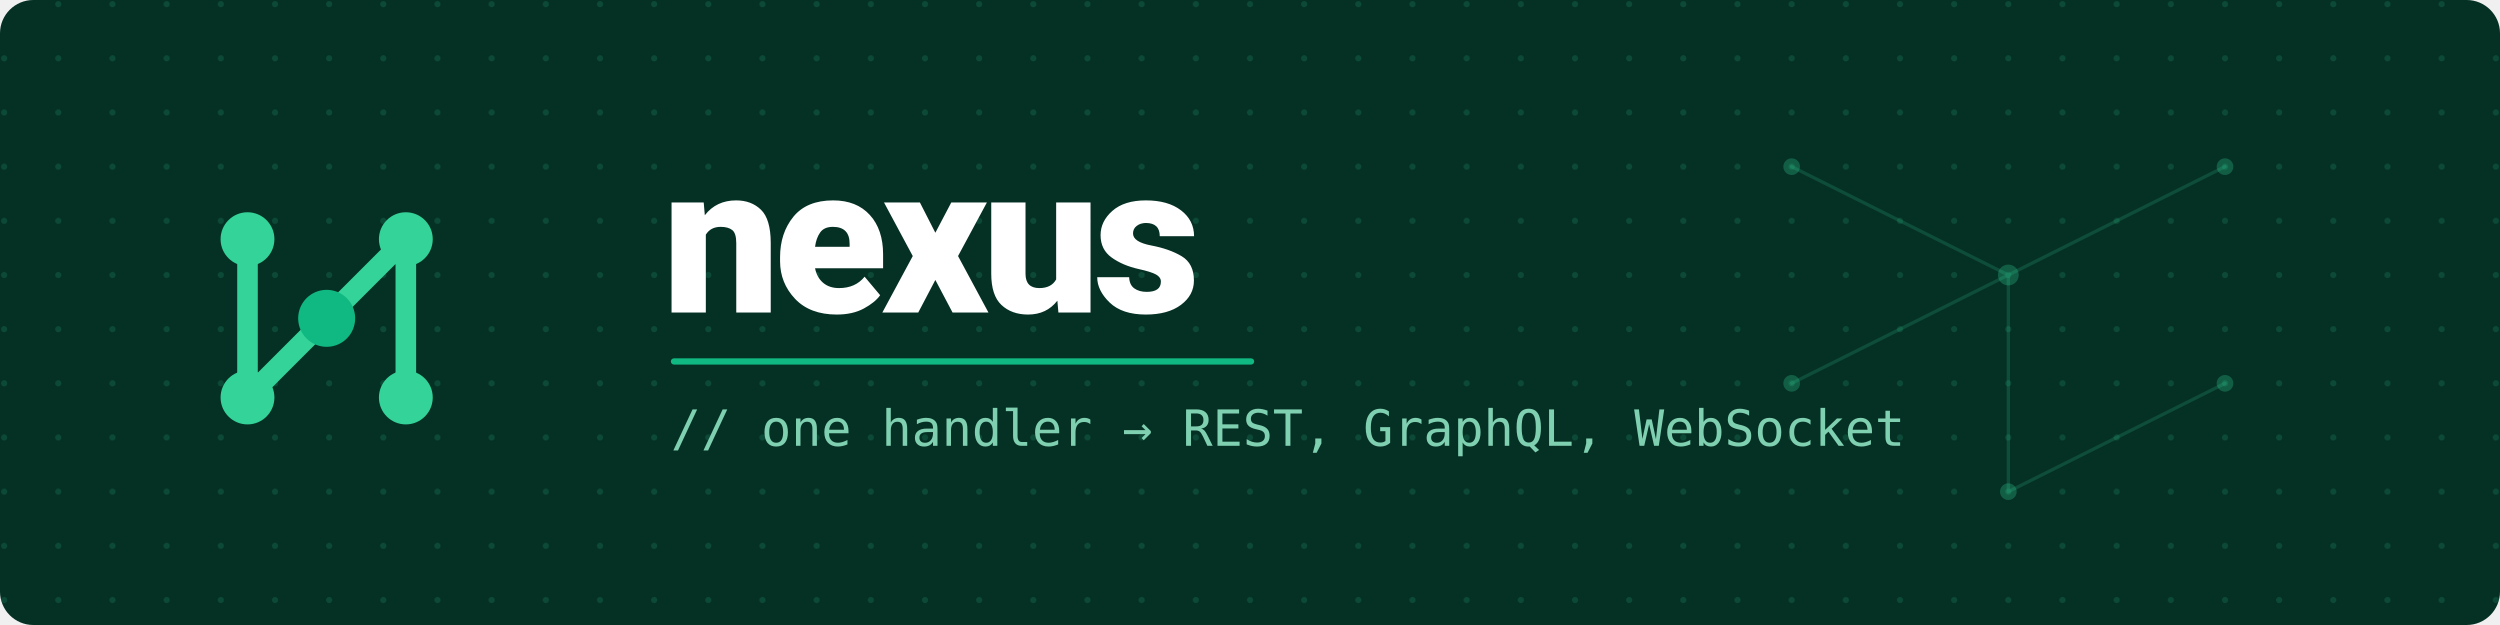
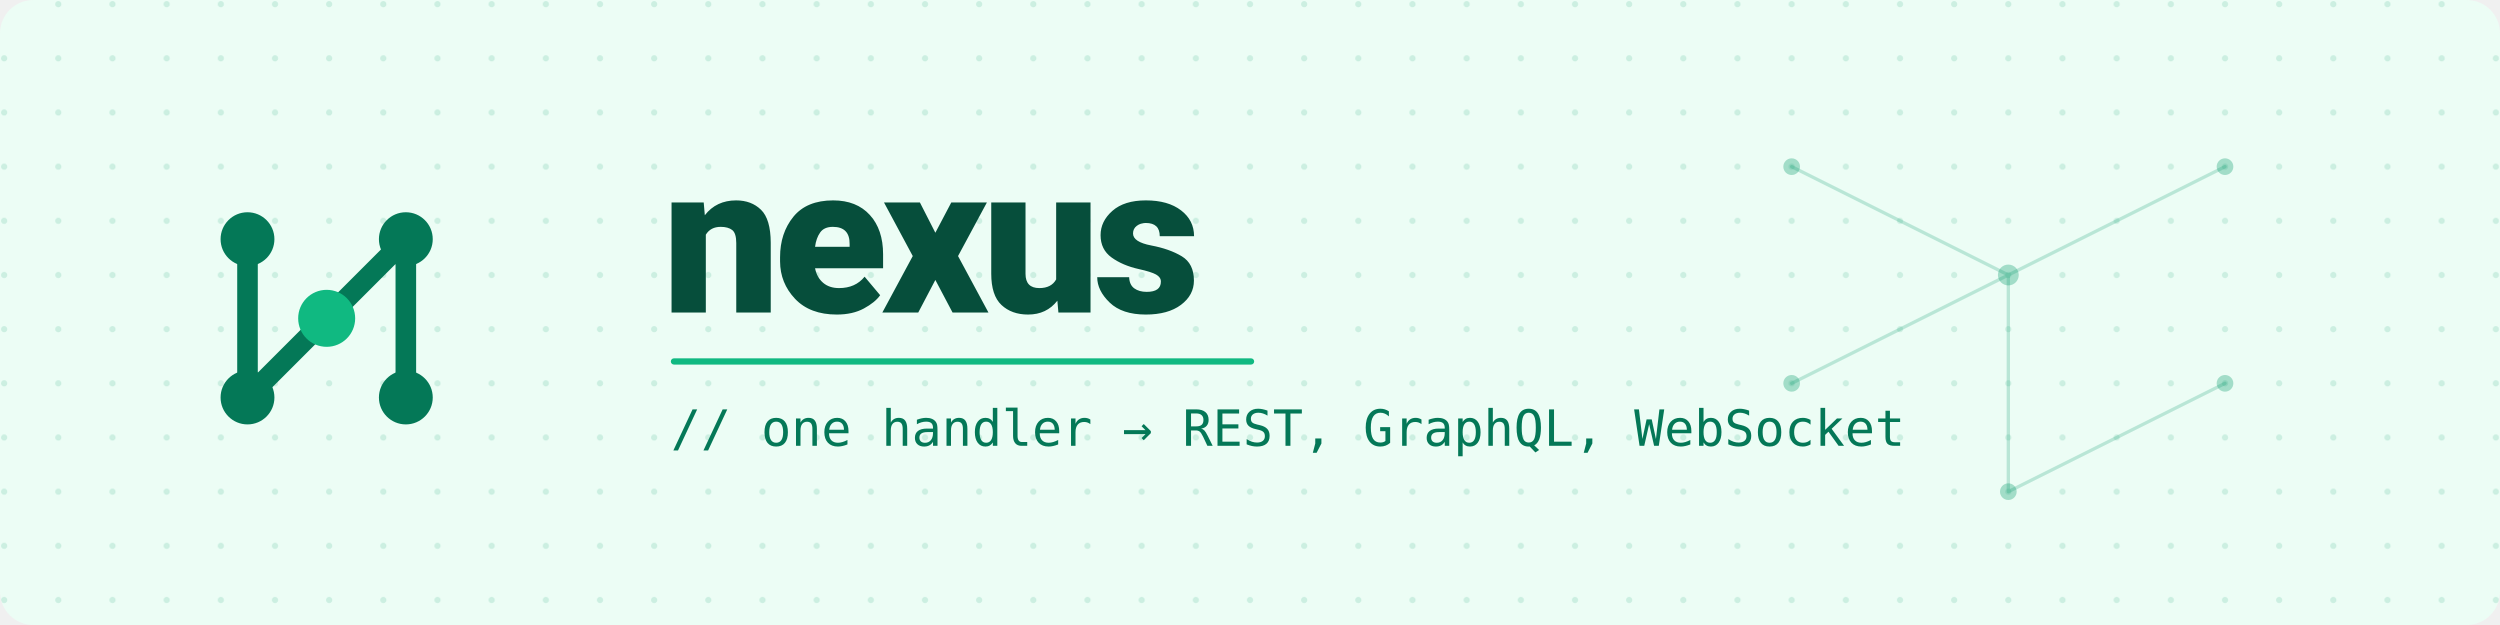
<svg xmlns="http://www.w3.org/2000/svg" viewBox="0 0 1200 300" width="1200" height="300" fill="none" role="img" aria-label="nexus">
  <defs>
    <pattern id="dots" width="26" height="26" patternUnits="userSpaceOnUse">
-       <circle cx="2" cy="2" r="1.5" fill="#34d399" fill-opacity="0.16" />
+       <circle cx="2" cy="2" r="1.5" fill="#059669" fill-opacity="0.14" />
    </pattern>
  </defs>
-   <rect width="1200" height="300" rx="16" fill="#053024" />
+   <rect width="1200" height="300" rx="16" fill="#ecfdf5" />
  <rect width="1200" height="300" rx="16" fill="url(#dots)" />
-   <g stroke="#34d399" stroke-opacity="0.18" stroke-width="1.6" stroke-linecap="round">
+   <g stroke="#059669" stroke-opacity="0.22" stroke-width="1.6" stroke-linecap="round">
    <path d="M860 80 L964 132 L1068 80 M964 132 L964 236 M964 236 L1068 184 M860 184 L964 132" />
  </g>
-   <g fill="#34d399" fill-opacity="0.28">
+   <g fill="#059669" fill-opacity="0.32">
    <circle cx="860" cy="80" r="4" />
    <circle cx="1068" cy="80" r="4" />
    <circle cx="964" cy="132" r="5" />
    <circle cx="860" cy="184" r="4" />
    <circle cx="1068" cy="184" r="4" />
    <circle cx="964" cy="236" r="4" />
  </g>
  <g transform="translate(96,92) scale(3.8)">
-     <path d="M6 6 L6 26 M6 26 L26 6 M26 6 L26 26" stroke="#34d399" stroke-width="2.6" stroke-linecap="round" stroke-linejoin="round" />
-     <circle cx="6" cy="6" r="3.4" fill="#34d399" />
-     <circle cx="6" cy="26" r="3.4" fill="#34d399" />
-     <circle cx="26" cy="6" r="3.4" fill="#34d399" />
-     <circle cx="26" cy="26" r="3.4" fill="#34d399" />
+     <path d="M6 6 L6 26 M6 26 L26 6 M26 6 L26 26" stroke="#047857" stroke-width="2.6" stroke-linecap="round" stroke-linejoin="round" />
+     <circle cx="6" cy="6" r="3.4" fill="#047857" />
+     <circle cx="6" cy="26" r="3.4" fill="#047857" />
+     <circle cx="26" cy="6" r="3.4" fill="#047857" />
+     <circle cx="26" cy="26" r="3.4" fill="#047857" />
    <circle cx="16" cy="16" r="3.6" fill="#10b981" />
  </g>
-   <text x="318" y="150" font-family="ui-sans-serif, -apple-system, 'Segoe UI', Roboto, Helvetica, Arial, sans-serif" font-size="100" font-weight="800" letter-spacing="-3" fill="#ffffff">nexus</text>
+   <text x="318" y="150" font-family="ui-sans-serif, -apple-system, 'Segoe UI', Roboto, Helvetica, Arial, sans-serif" font-size="100" font-weight="800" letter-spacing="-3" fill="#064e3b">nexus</text>
  <rect x="322" y="172" width="280" height="3" rx="1.5" fill="#10b981" />
-   <text x="322" y="214" font-family="ui-monospace, 'SF Mono', 'Cascadia Code', Menlo, Consolas, monospace" font-size="24" fill="#7fcfb1">// one handler → REST, GraphQL, WebSocket</text>
+   <text x="322" y="214" font-family="ui-monospace, 'SF Mono', 'Cascadia Code', Menlo, Consolas, monospace" font-size="24" fill="#047857">// one handler → REST, GraphQL, WebSocket</text>
</svg>
